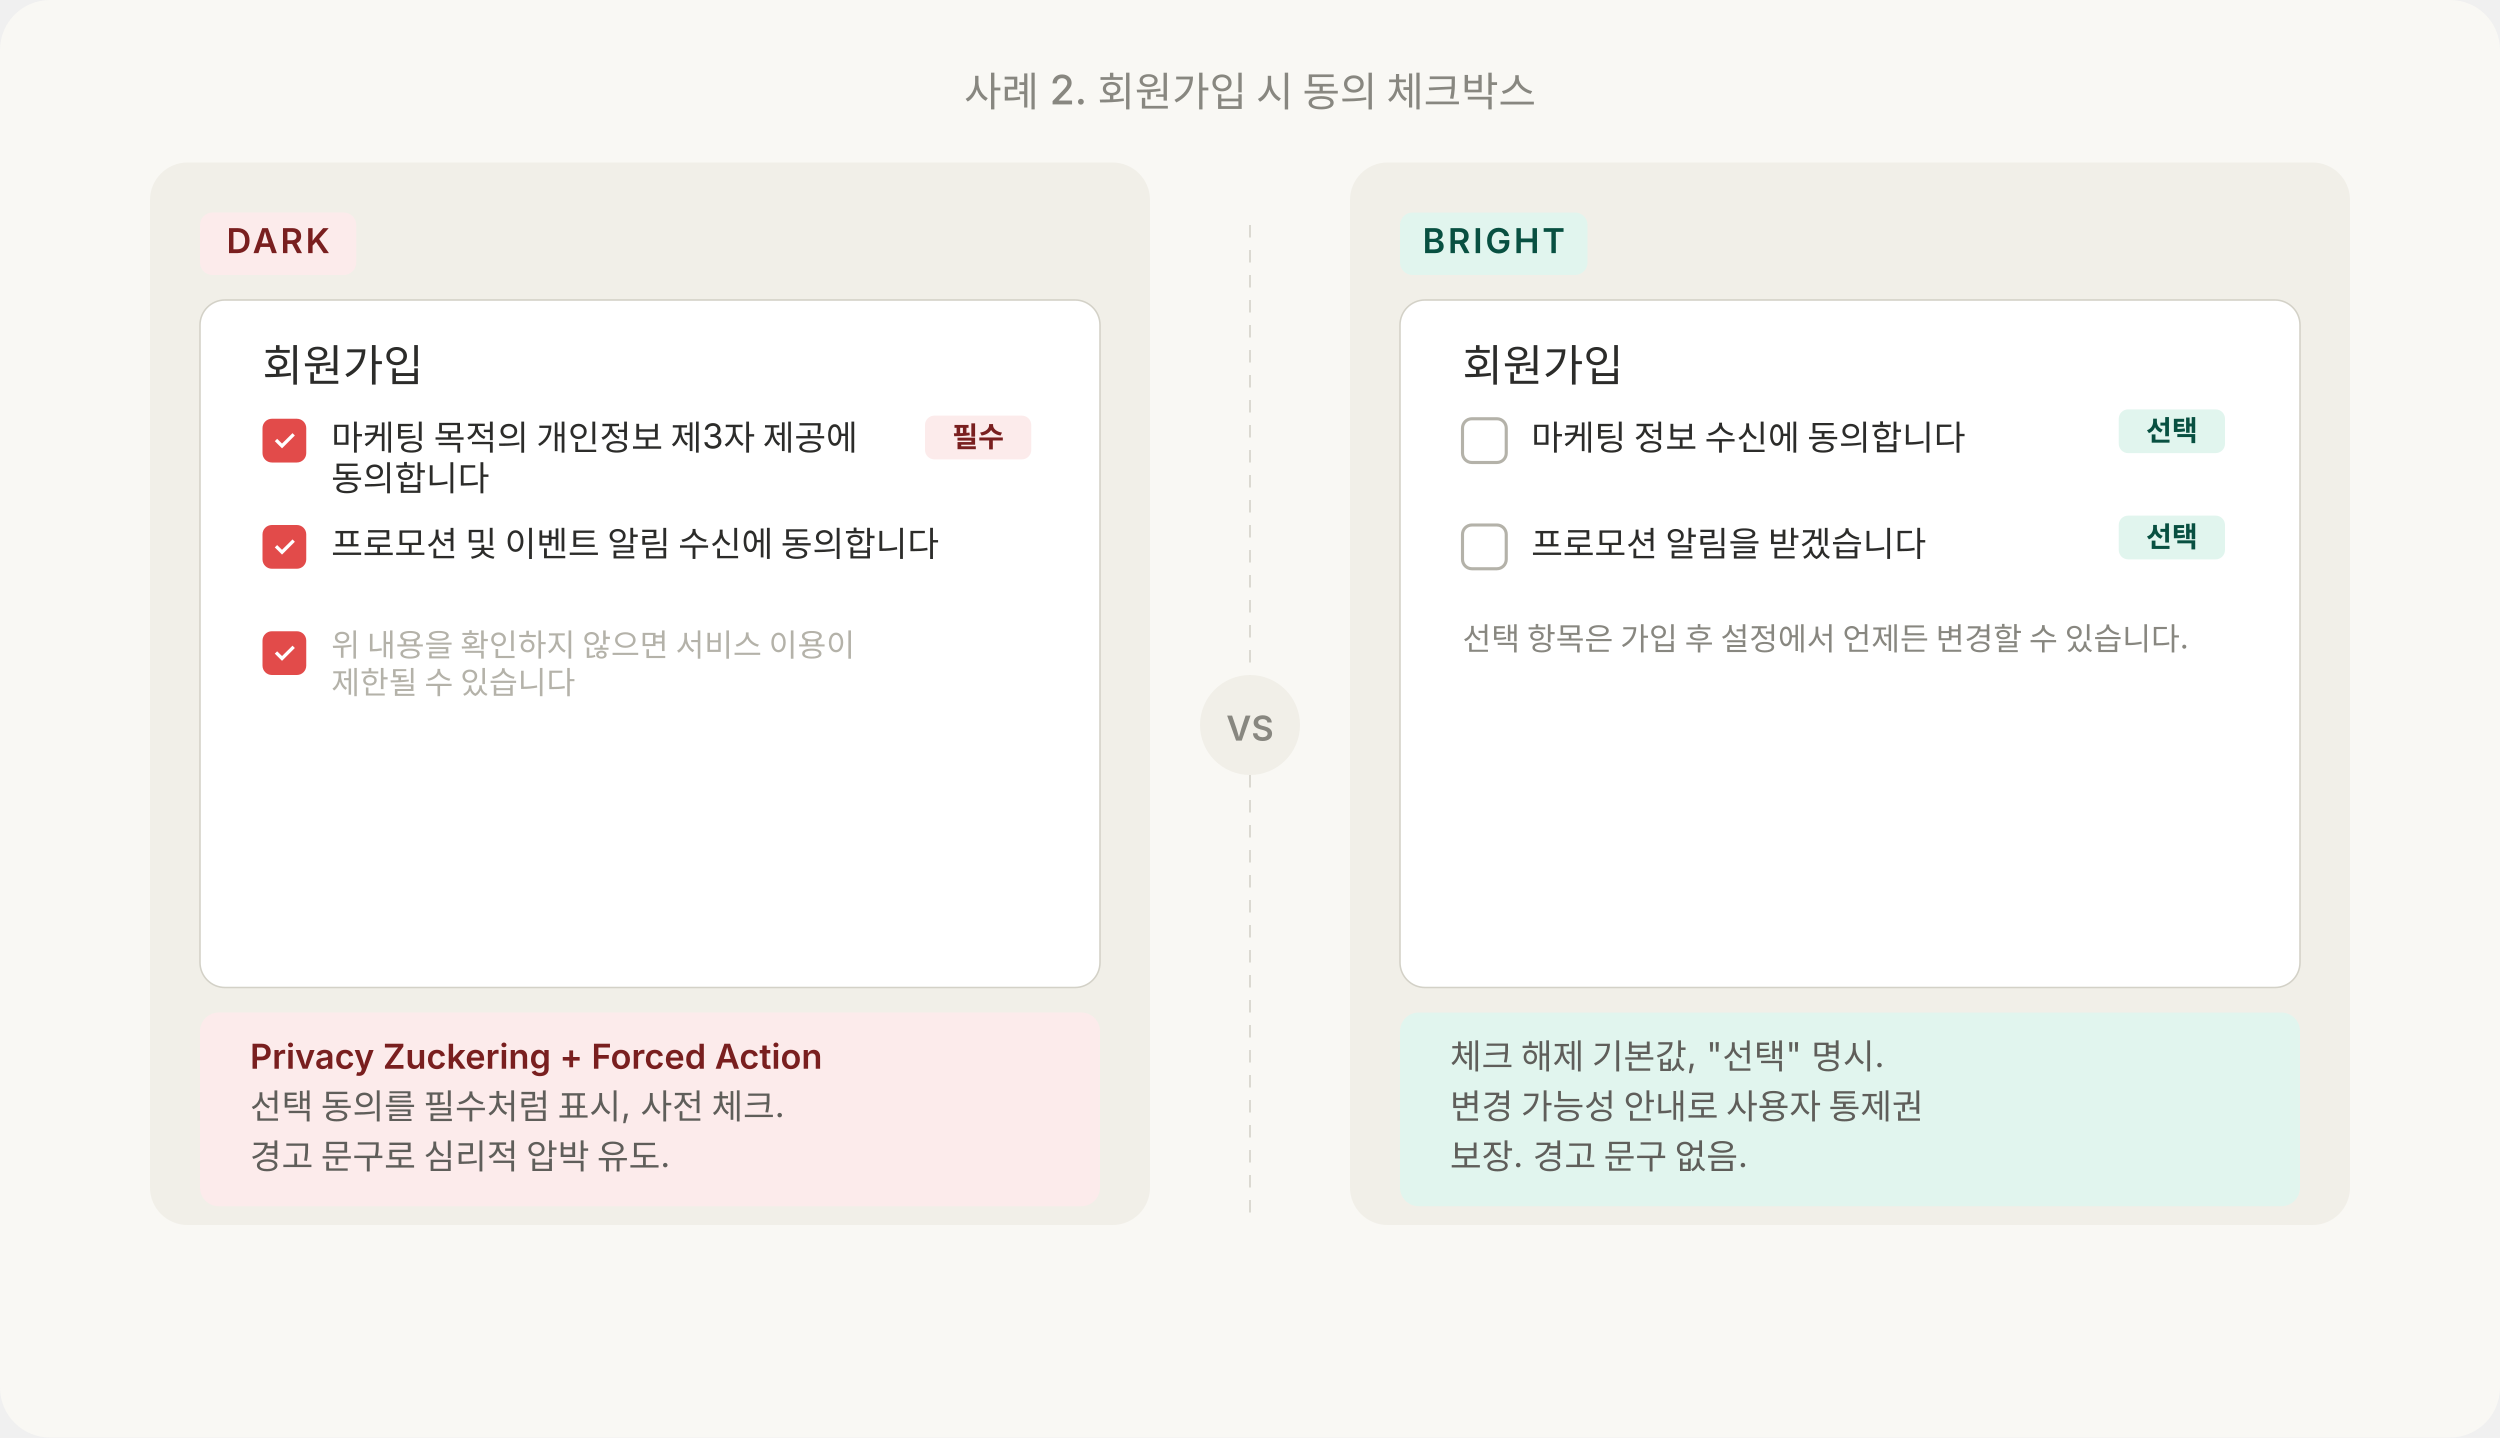
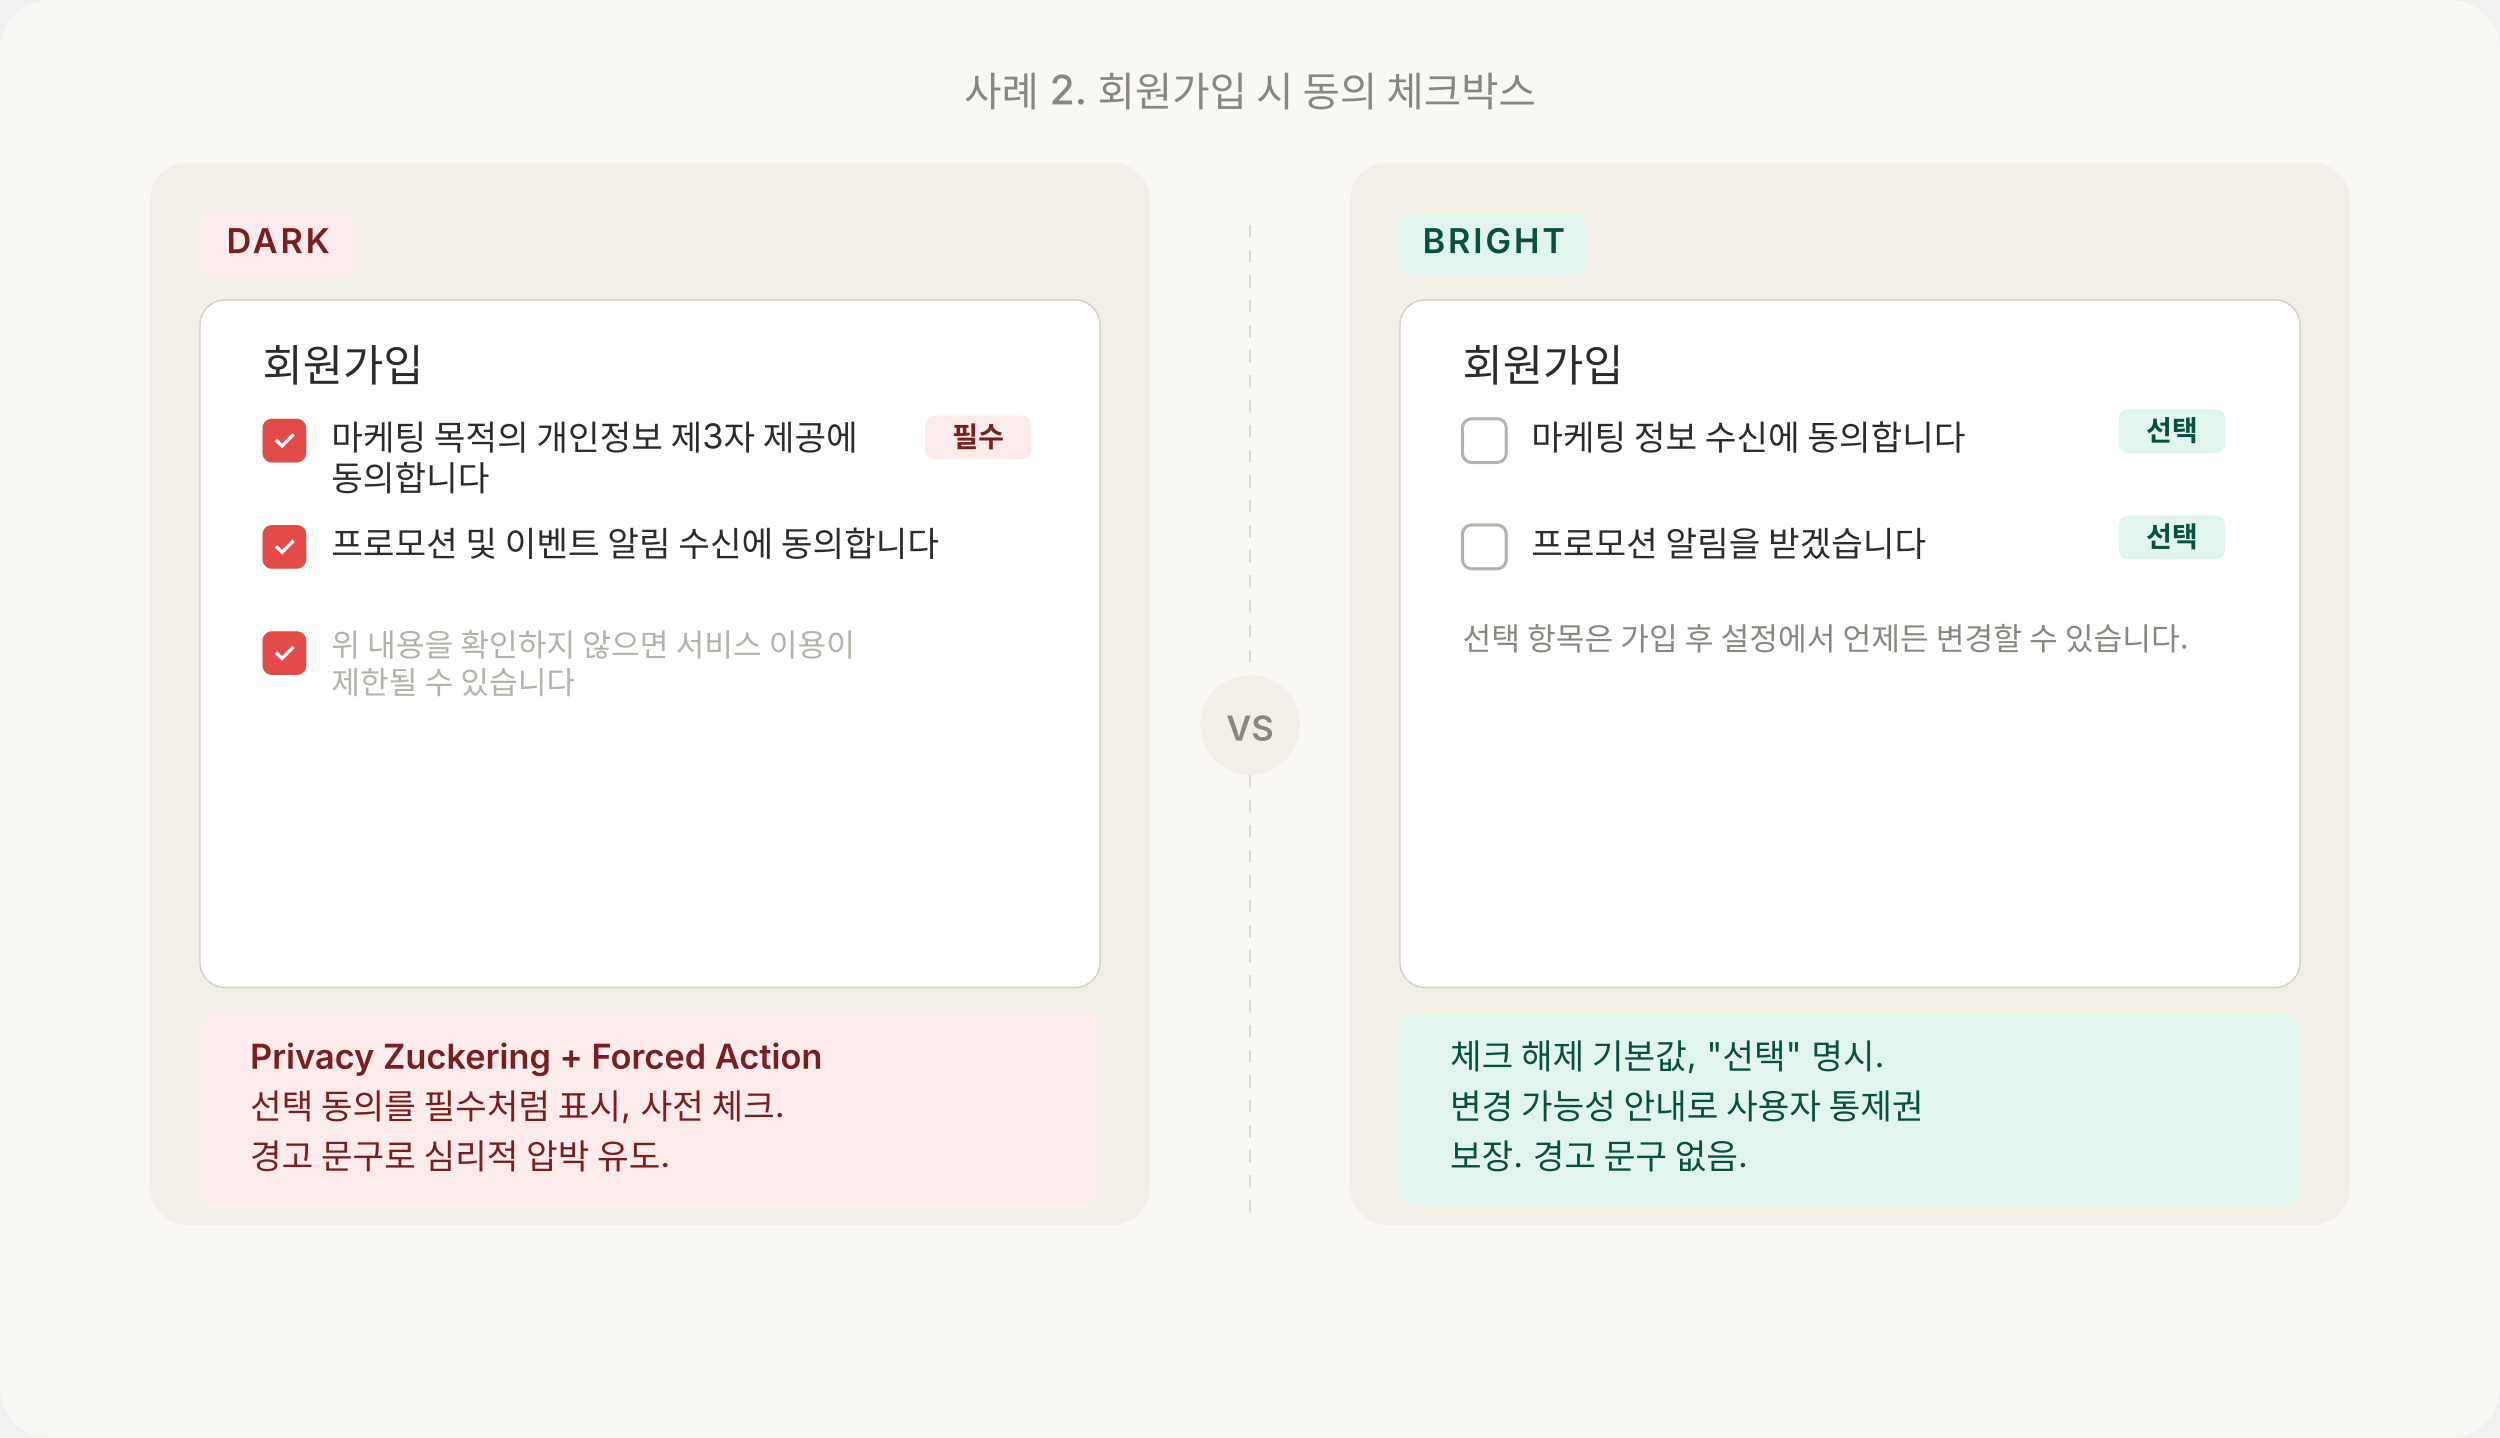
<svg xmlns="http://www.w3.org/2000/svg" viewBox="0 0 800 460" font-family="-apple-system, BlinkMacSystemFont, 'Segoe UI', sans-serif">
  <defs>
    <style>
-       .label {
-         font-size: 11px;
-         font-weight: 600;
-         letter-spacing: 0.08em;
-       }
- 
-       .title {
-         font-size: 14px;
-         font-weight: 500;
-         fill: #2C2C2A;
-       }
- 
-       .body {
-         font-size: 11px;
-         fill: #5F5E5A;
-       }
- 
-       .annot {
-         font-size: 11px;
-         fill: #5F5E5A;
-       }
- 
-       .annot-bold {
-         font-size: 11px;
-         font-weight: 600;
-       }
- 
-       .pair-label {
-         font-size: 13px;
-         fill: #888780;
-         font-weight: 500;
+       .label { font-size: 11px; font-weight: 600; letter-spacing: 0.08em; }
+       .title { font-size: 14px; font-weight: 500; fill: #2C2C2A; }
+       .body { font-size: 11px; fill: #2C2C2A; }
+       .body-secondary { font-size: 11px; fill: #5F5E5A; }
+       .annot { font-size: 11px; fill: #5F5E5A; }
+       .annot-bold { font-size: 11px; font-weight: 600; }
+       .pair-label { font-size: 13px; fill: #888780; font-weight: 500; }
+       .page-bg { fill: #F9F8F4; }
+       .frame-bg { fill: #F1EFE8; }
+       .screen-bg { fill: #FFFFFF; stroke: #D3D1C7; stroke-width: 0.5; }
+       .red-tag { fill: #FCEBEB; }
+       .red-tag-text { fill: #791F1F; }
+       .teal-tag { fill: #E1F5EE; }
+       .teal-tag-text { fill: #085041; }
+       .red-annot-bg { fill: #FCEBEB; }
+       .red-annot-text { fill: #791F1F; }
+       .teal-annot-bg { fill: #E1F5EE; }
+       .teal-annot-text { fill: #085041; }
+       .checkbox-checked { fill: #E24B4A; }
+       .checkbox-empty { fill: none; stroke: #B4B2A9; stroke-width: 1; }
+       .muted-text { fill: #B4B2A9; }
+       .info-text { fill: #888780; }
+       .vs-divider { stroke: #D3D1C7; stroke-width: 0.5; }
+       .vs-circle { fill: #F1EFE8; }
+       .vs-text { fill: #888780; }
+       @media (prefers-color-scheme: dark) {
+         .title { fill: #D3D1C7; }
+         .body { fill: #D3D1C7; }
+         .body-secondary { fill: #B4B2A9; }
+         .annot { fill: #B4B2A9; }
+         .pair-label { fill: #888780; }
+         .page-bg { fill: #1C1B1A; }
+         .frame-bg { fill: #2C2C2A; }
+         .screen-bg { fill: #1C1B1A; stroke: #444441; }
+         .red-tag { fill: #501313; }
+         .red-tag-text { fill: #F7C1C1; }
+         .teal-tag { fill: #04342C; }
+         .teal-tag-text { fill: #9FE1CB; }
+         .red-annot-bg { fill: #501313; }
+         .red-annot-text { fill: #F7C1C1; }
+         .teal-annot-bg { fill: #04342C; }
+         .teal-annot-text { fill: #9FE1CB; }
+         .checkbox-empty { stroke: #5F5E5A; }
+         .muted-text { fill: #5F5E5A; }
+         .info-text { fill: #888780; }
+         .vs-divider { stroke: #444441; }
+         .vs-circle { fill: #2C2C2A; }
+         .vs-text { fill: #888780; }
      }
    </style>
  </defs>
-   <rect width="800" height="460" fill="#F9F8F4" rx="16" />
+   <rect class="page-bg" width="800" height="460" rx="16" />
  <text x="400" y="34" text-anchor="middle" class="pair-label">사례 2. 회원가입 시 동의 체크박스</text>
-   <rect x="48" y="52" width="320" height="340" rx="12" fill="#F1EFE8" />
-   <rect x="64" y="68" width="50" height="20" rx="4" fill="#FCEBEB" />
-   <text x="89" y="81" text-anchor="middle" class="label" fill="#791F1F">DARK</text>
-   <rect x="64" y="96" width="288" height="220" rx="8" fill="#FFFFFF" stroke="#D3D1C7" stroke-width="0.5" />
+   <rect class="frame-bg" x="48" y="52" width="320" height="340" rx="12" />
+   <rect class="red-tag" x="64" y="68" width="50" height="20" rx="4" />
+   <text x="89" y="81" text-anchor="middle" class="label red-tag-text">DARK</text>
+   <rect class="screen-bg" x="64" y="96" width="288" height="220" rx="8" />
  <text x="84" y="122" class="title">회원가입</text>
-   <rect x="84" y="134" width="14" height="14" rx="3" fill="#E24B4A" />
+   <rect class="checkbox-checked" x="84" y="134" width="14" height="14" rx="3" />
  <text x="91" y="144" text-anchor="middle" font-size="9" font-weight="600" fill="#FFFFFF">✓</text>
-   <text x="106" y="144" font-size="11" fill="#2C2C2A">마케팅 목적의 개인정보 제3자 제공에</text>
-   <text x="106" y="157" font-size="11" fill="#2C2C2A">동의합니다</text>
-   <rect x="296" y="133" width="34" height="14" rx="3" fill="#FCEBEB" />
-   <text x="313" y="143" text-anchor="middle" font-size="9" font-weight="600" fill="#791F1F">필수</text>
-   <rect x="84" y="168" width="14" height="14" rx="3" fill="#E24B4A" />
+   <text x="106" y="144" class="body">마케팅 목적의 개인정보 제3자 제공에</text>
+   <text x="106" y="157" class="body">동의합니다</text>
+   <rect class="red-tag" x="296" y="133" width="34" height="14" rx="3" />
+   <text x="313" y="143" text-anchor="middle" font-size="9" font-weight="600" class="red-tag-text">필수</text>
+   <rect class="checkbox-checked" x="84" y="168" width="14" height="14" rx="3" />
  <text x="91" y="178" text-anchor="middle" font-size="9" font-weight="600" fill="#FFFFFF">✓</text>
-   <text x="106" y="178" font-size="11" fill="#2C2C2A">프로모션 및 이벤트 알림 수신에 동의합니다</text>
-   <rect x="84" y="202" width="14" height="14" rx="3" fill="#E24B4A" />
+   <text x="106" y="178" class="body">프로모션 및 이벤트 알림 수신에 동의합니다</text>
+   <rect class="checkbox-checked" x="84" y="202" width="14" height="14" rx="3" />
  <text x="91" y="212" text-anchor="middle" font-size="9" font-weight="600" fill="#FFFFFF">✓</text>
-   <text x="106" y="210" font-size="10" fill="#B4B2A9">위 내용을 확인하지 않으면 서비스 이용이</text>
-   <text x="106" y="222" font-size="10" fill="#B4B2A9">제한될 수 있습니다</text>
-   <rect x="64" y="324" width="288" height="62" rx="6" fill="#FCEBEB" />
-   <text x="80" y="342" class="annot-bold" fill="#791F1F">Privacy Zuckering + Forced Action</text>
-   <text x="80" y="358" class="annot" fill="#791F1F">선택 동의를 필수처럼 표시, 사전 체크.</text>
-   <text x="80" y="374" class="annot" fill="#791F1F">경고 문구로 심리적 압박 유도.</text>
-   <rect x="432" y="52" width="320" height="340" rx="12" fill="#F1EFE8" />
-   <rect x="448" y="68" width="60" height="20" rx="4" fill="#E1F5EE" />
-   <text x="478" y="81" text-anchor="middle" class="label" fill="#085041">BRIGHT</text>
-   <rect x="448" y="96" width="288" height="220" rx="8" fill="#FFFFFF" stroke="#D3D1C7" stroke-width="0.5" />
+   <text x="106" y="210" font-size="10" class="muted-text">위 내용을 확인하지 않으면 서비스 이용이</text>
+   <text x="106" y="222" font-size="10" class="muted-text">제한될 수 있습니다</text>
+   <rect class="red-annot-bg" x="64" y="324" width="288" height="62" rx="6" />
+   <text x="80" y="342" class="annot-bold red-annot-text">Privacy Zuckering + Forced Action</text>
+   <text x="80" y="358" class="annot red-annot-text">선택 동의를 필수처럼 표시, 사전 체크.</text>
+   <text x="80" y="374" class="annot red-annot-text">경고 문구로 심리적 압박 유도.</text>
+   <rect class="frame-bg" x="432" y="52" width="320" height="340" rx="12" />
+   <rect class="teal-tag" x="448" y="68" width="60" height="20" rx="4" />
+   <text x="478" y="81" text-anchor="middle" class="label teal-tag-text">BRIGHT</text>
+   <rect class="screen-bg" x="448" y="96" width="288" height="220" rx="8" />
  <text x="468" y="122" class="title">회원가입</text>
-   <rect x="468" y="134" width="14" height="14" rx="3" fill="none" stroke="#B4B2A9" stroke-width="1" />
-   <text x="490" y="144" font-size="11" fill="#2C2C2A">마케팅 정보 수신에 동의합니다</text>
-   <rect x="678" y="131" width="34" height="14" rx="3" fill="#E1F5EE" />
-   <text x="695" y="141" text-anchor="middle" font-size="9" font-weight="600" fill="#085041">선택</text>
-   <rect x="468" y="168" width="14" height="14" rx="3" fill="none" stroke="#B4B2A9" stroke-width="1" />
-   <text x="490" y="178" font-size="11" fill="#2C2C2A">프로모션 알림을 받겠습니다</text>
-   <rect x="678" y="165" width="34" height="14" rx="3" fill="#E1F5EE" />
-   <text x="695" y="175" text-anchor="middle" font-size="9" font-weight="600" fill="#085041">선택</text>
-   <text x="468" y="208" font-size="10" fill="#888780">선택 항목은 가입 후 설정에서 언제든 변경할 수 있습니다.</text>
-   <rect x="448" y="324" width="288" height="62" rx="6" fill="#E1F5EE" />
-   <text x="464" y="342" class="annot" fill="#085041">체크 해제 기본값, "선택" 명시.</text>
-   <text x="464" y="358" class="annot" fill="#085041">변경 가능성 안내로 사용자 통제권</text>
-   <text x="464" y="374" class="annot" fill="#085041">보장. 경고 문구 없음.</text>
-   <line x1="400" y1="72" x2="400" y2="392" stroke="#D3D1C7" stroke-width="0.5" stroke-dasharray="4 4" />
-   <circle cx="400" cy="232" r="16" fill="#F1EFE8" />
-   <text x="400" y="237" text-anchor="middle" font-size="11" font-weight="600" fill="#888780">VS</text>
+   <rect class="checkbox-empty" x="468" y="134" width="14" height="14" rx="3" />
+   <text x="490" y="144" class="body">마케팅 정보 수신에 동의합니다</text>
+   <rect class="teal-tag" x="678" y="131" width="34" height="14" rx="3" />
+   <text x="695" y="141" text-anchor="middle" font-size="9" font-weight="600" class="teal-tag-text">선택</text>
+   <rect class="checkbox-empty" x="468" y="168" width="14" height="14" rx="3" />
+   <text x="490" y="178" class="body">프로모션 알림을 받겠습니다</text>
+   <rect class="teal-tag" x="678" y="165" width="34" height="14" rx="3" />
+   <text x="695" y="175" text-anchor="middle" font-size="9" font-weight="600" class="teal-tag-text">선택</text>
+   <text x="468" y="208" font-size="10" class="info-text">선택 항목은 가입 후 설정에서 언제든 변경할 수 있습니다.</text>
+   <rect class="teal-annot-bg" x="448" y="324" width="288" height="62" rx="6" />
+   <text x="464" y="342" class="annot teal-annot-text">체크 해제 기본값, "선택" 명시.</text>
+   <text x="464" y="358" class="annot teal-annot-text">변경 가능성 안내로 사용자 통제권</text>
+   <text x="464" y="374" class="annot teal-annot-text">보장. 경고 문구 없음.</text>
+   <line class="vs-divider" x1="400" y1="72" x2="400" y2="392" stroke-dasharray="4 4" />
+   <circle class="vs-circle" cx="400" cy="232" r="16" />
+   <text x="400" y="237" text-anchor="middle" font-size="11" font-weight="600" class="vs-text">VS</text>
</svg>
